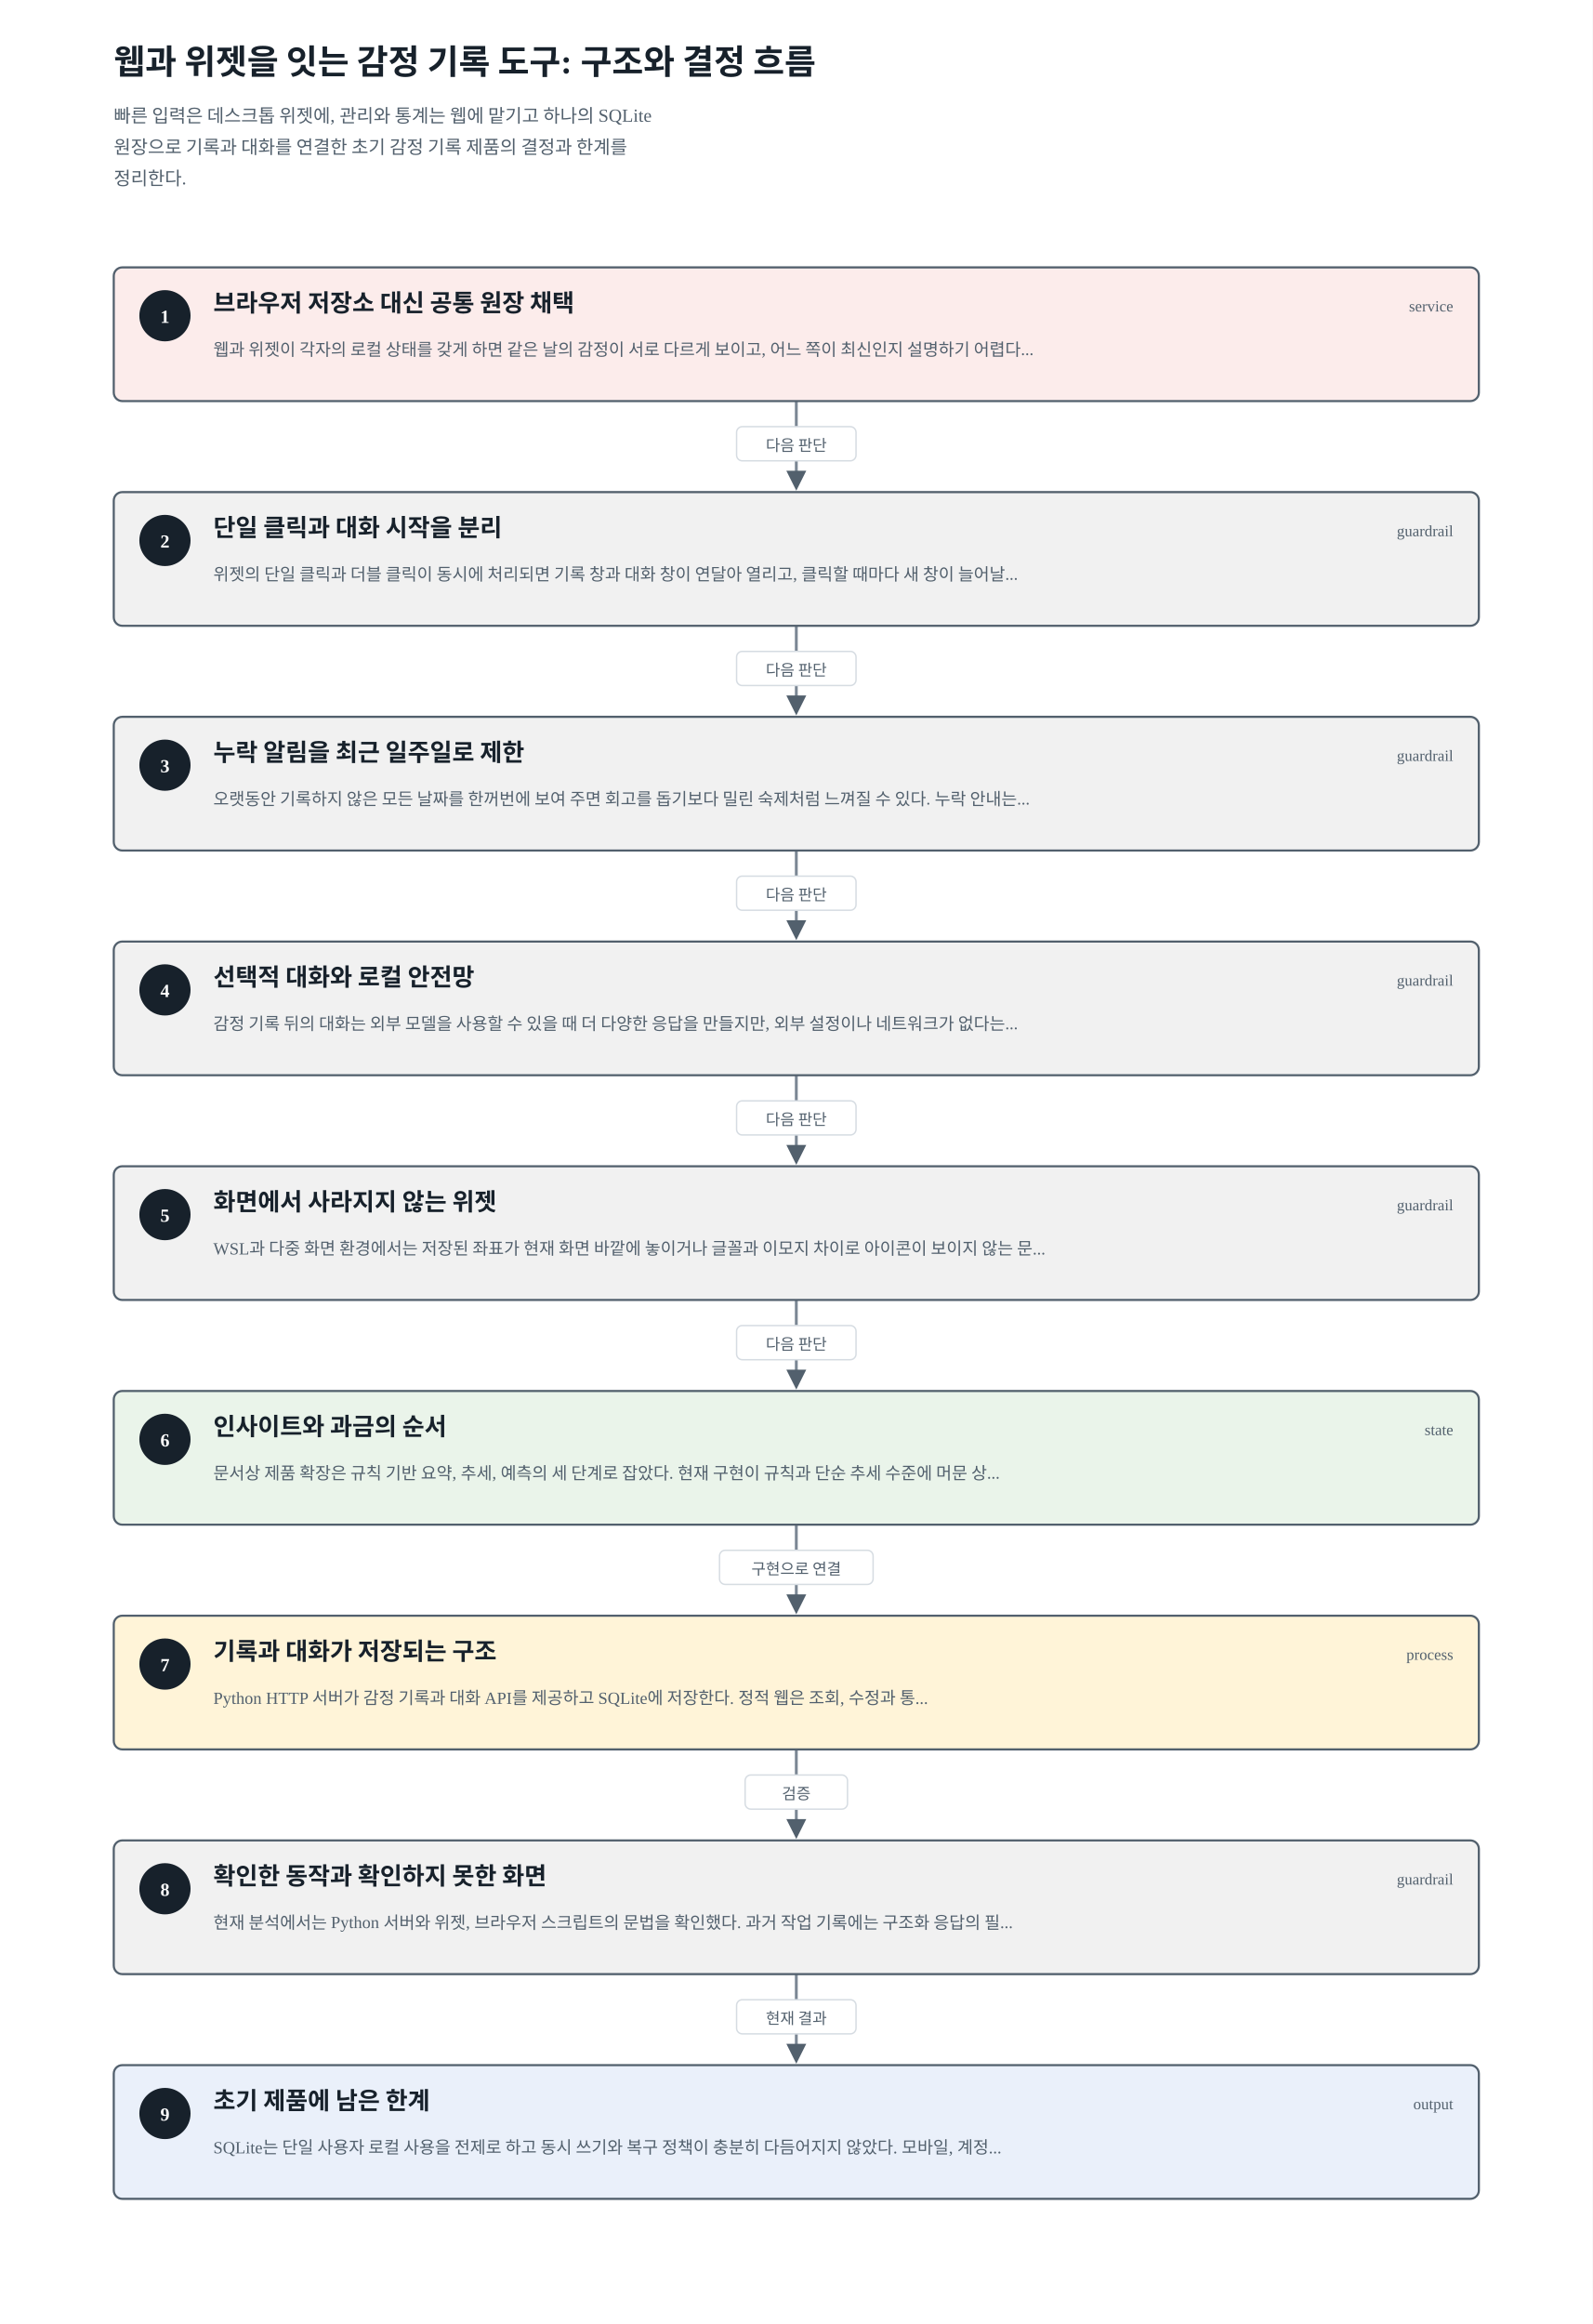
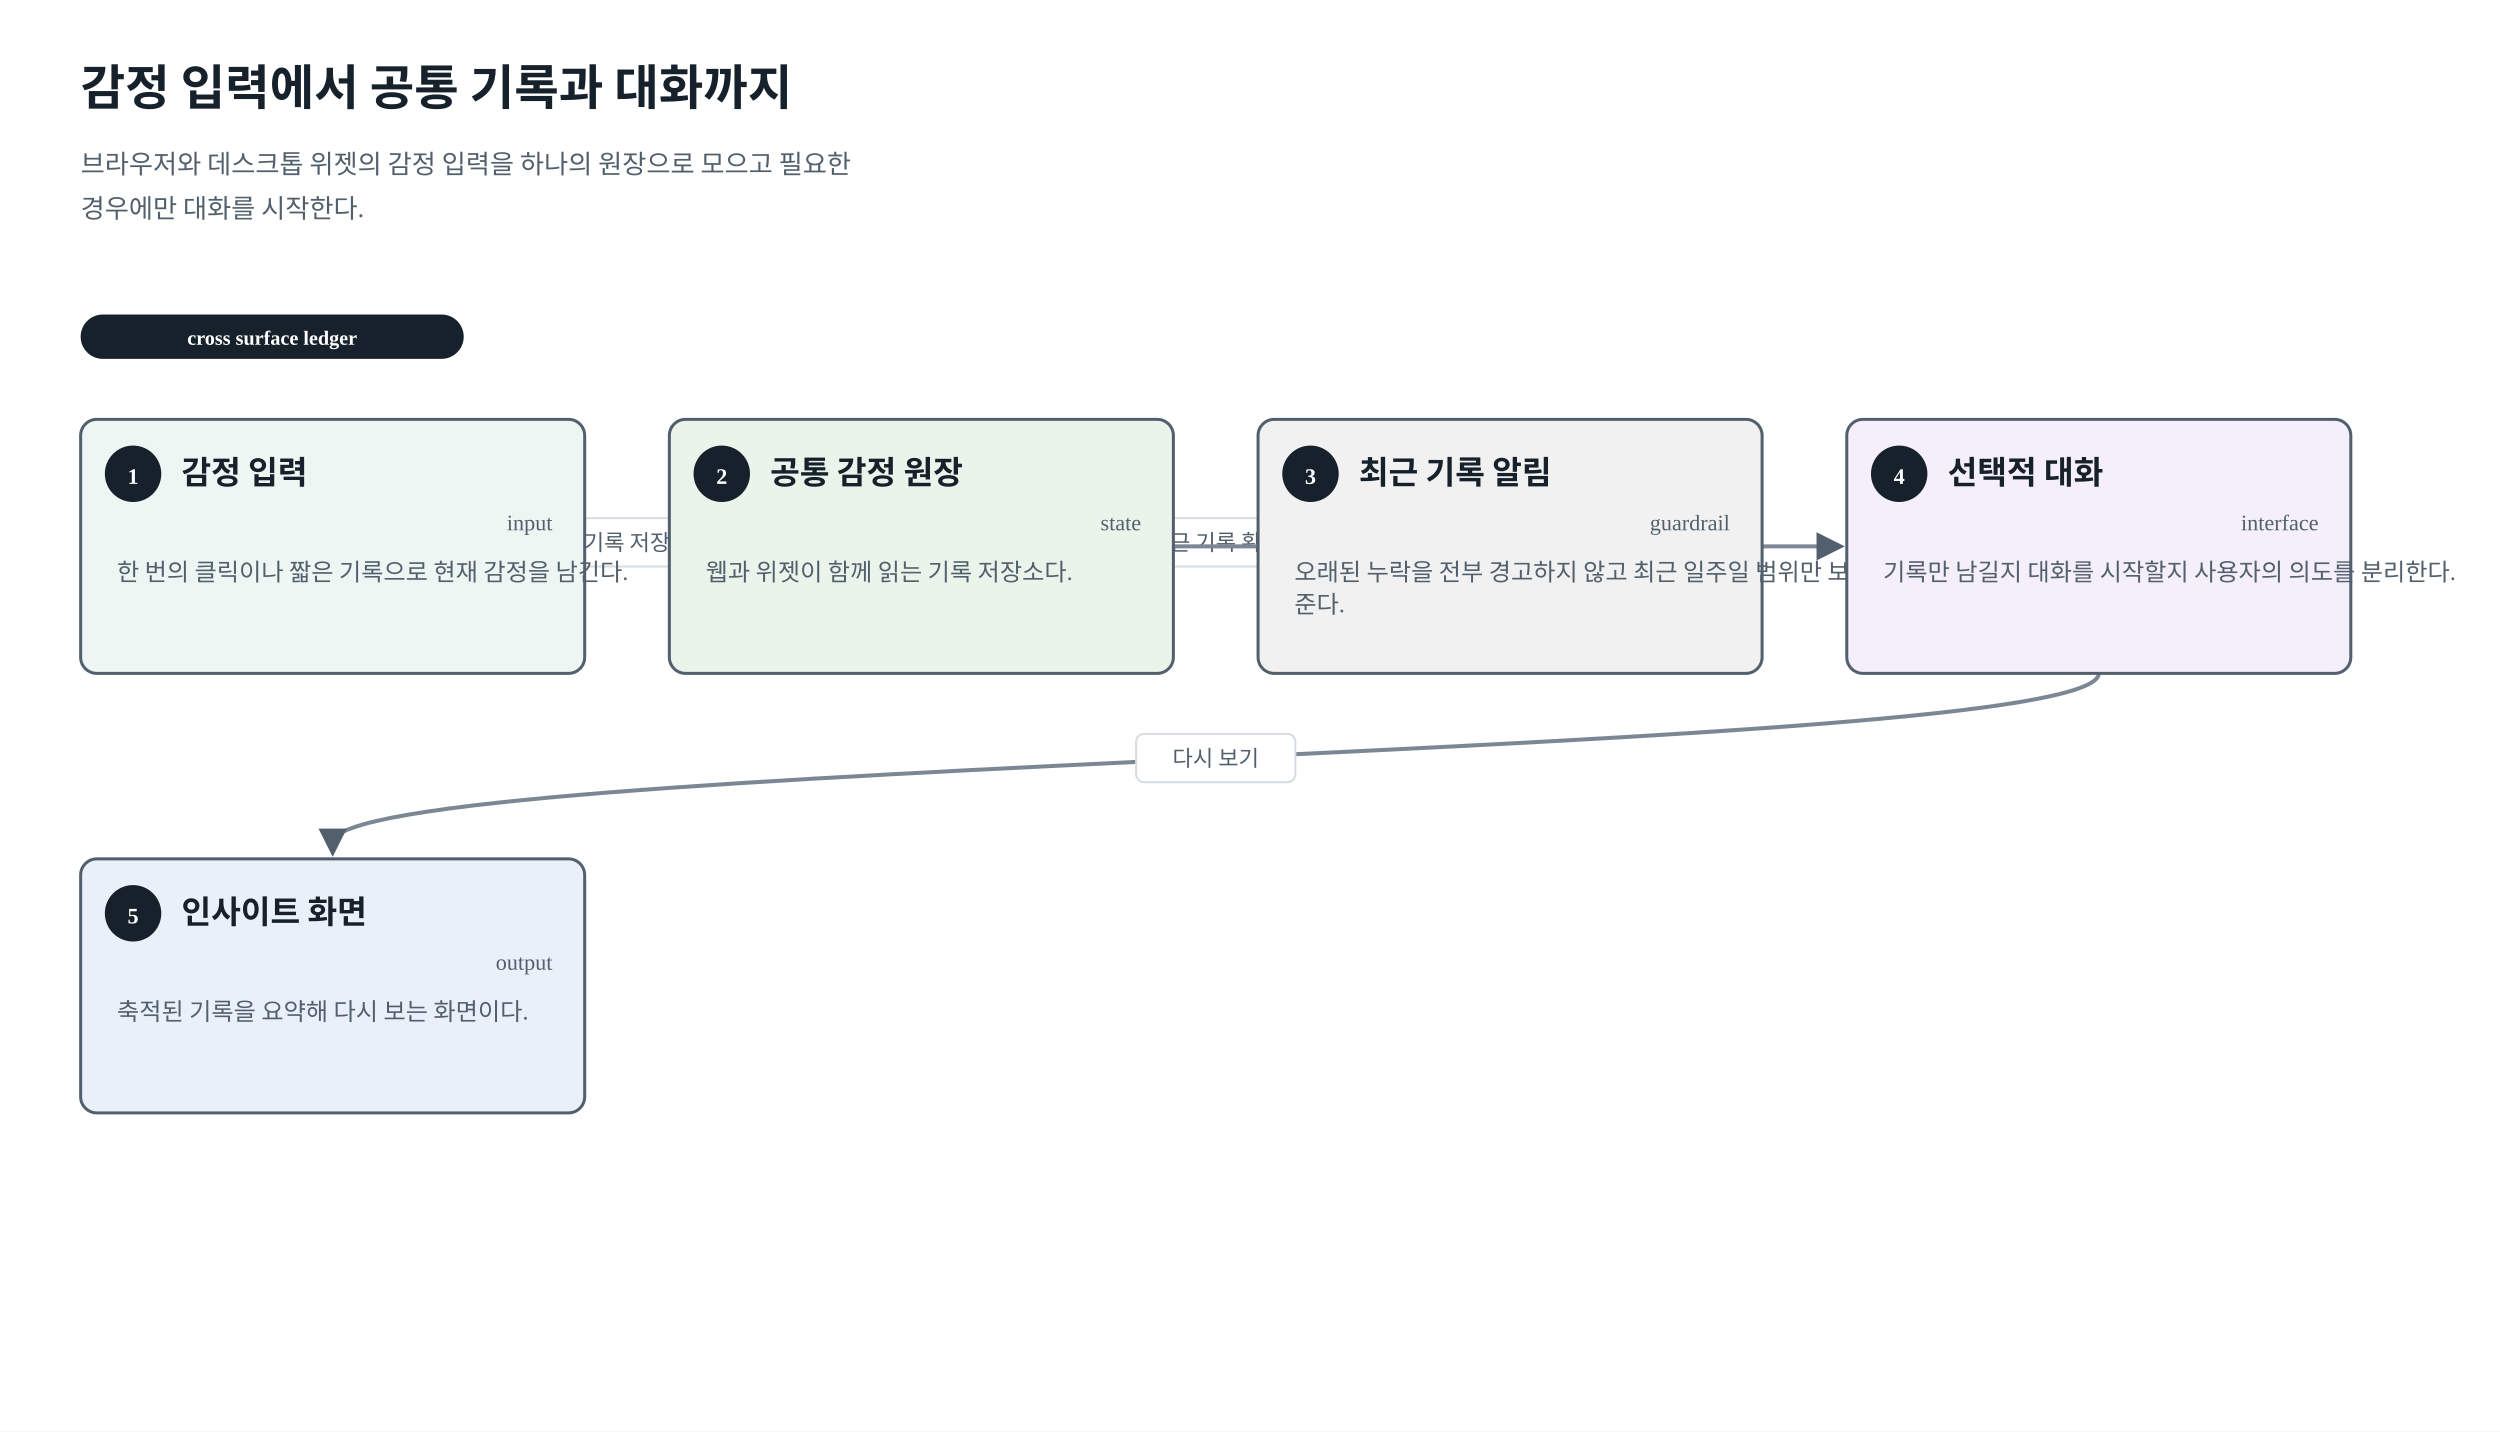
- <svg xmlns="http://www.w3.org/2000/svg" viewBox="0 0 1120 1634" role="img" aria-labelledby="system-map-title system-map-desc">
+ <svg xmlns="http://www.w3.org/2000/svg" viewBox="0 0 1240 710" role="img" aria-labelledby="system-map-title system-map-desc">
  <defs>
    <marker id="system-map-arrow" viewBox="0 0 10 10" refX="5" refY="5" markerWidth="7" markerHeight="7" orient="auto-start-reverse">
      <path d="M 0 0 L 10 5 L 0 10 z" fill="#52606d" />
    </marker>
  </defs>
-   <rect width="1120" height="1634" fill="#ffffff" />
+   <rect width="1240" height="710" fill="#ffffff" />
  <text fill="#17212b" font-size="24" font-weight="700">
-     <tspan x="80" y="52">웹과 위젯을 잇는 감정 기록 도구: 구조와 결정 흐름</tspan>
+     <tspan x="40" y="52">감정 입력에서 공통 기록과 대화까지</tspan>
  </text>
  <text fill="#52606d" font-size="13">
-     <tspan x="80" y="86">빠른 입력은 데스크톱 위젯에, 관리와 통계는 웹에 맡기고 하나의 SQLite</tspan>
-     <tspan x="80" y="108">원장으로 기록과 대화를 연결한 초기 감정 기록 제품의 결정과 한계를</tspan>
-     <tspan x="80" y="130">정리한다.</tspan>
+     <tspan x="40" y="86">브라우저와 데스크톱 위젯의 감정 입력을 하나의 원장으로 모으고 필요한</tspan>
+     <tspan x="40" y="108">경우에만 대화를 시작한다.</tspan>
  </text>
+   <rect x="40" y="156" width="190" height="22" rx="11" fill="#17212b" />
+   <text x="135" y="171" text-anchor="middle" fill="#ffffff" font-size="10" font-weight="700">cross surface ledger</text>
  <g data-flow="flow-01">
-     <path d="M 560 282 L 560 338" fill="none" stroke="#7b8794" stroke-width="2" marker-end="url(#system-map-arrow)" />
-     <rect x="518" y="300" width="84" height="24" rx="4" fill="#ffffff" stroke="#d6dce2" />
-     <text x="560" y="317" text-anchor="middle" fill="#52606d" font-size="11">다음 판단</text>
+     <path d="M 290 271 L 324 271" fill="none" stroke="#7b8794" stroke-width="2" marker-end="url(#system-map-arrow)" />
+     <rect x="271.5" y="257" width="79" height="24" rx="4" fill="#ffffff" stroke="#d6dce2" />
+     <text x="311" y="273" text-anchor="middle" fill="#52606d" font-size="11">기록 저장</text>
  </g>
  <g data-flow="flow-02">
-     <path d="M 560 440 L 560 496" fill="none" stroke="#7b8794" stroke-width="2" marker-end="url(#system-map-arrow)" />
-     <rect x="518" y="458" width="84" height="24" rx="4" fill="#ffffff" stroke="#d6dce2" />
-     <text x="560" y="475" text-anchor="middle" fill="#52606d" font-size="11">다음 판단</text>
+     <path d="M 582 271 L 616 271" fill="none" stroke="#7b8794" stroke-width="2" marker-end="url(#system-map-arrow)" />
+     <rect x="547" y="257" width="112" height="24" rx="4" fill="#ffffff" stroke="#d6dce2" />
+     <text x="603" y="273" text-anchor="middle" fill="#52606d" font-size="11">최근 기록 확인</text>
  </g>
  <g data-flow="flow-03">
-     <path d="M 560 598 L 560 654" fill="none" stroke="#7b8794" stroke-width="2" marker-end="url(#system-map-arrow)" />
-     <rect x="518" y="616" width="84" height="24" rx="4" fill="#ffffff" stroke="#d6dce2" />
-     <text x="560" y="633" text-anchor="middle" fill="#52606d" font-size="11">다음 판단</text>
+     <path d="M 582 271 L 908 271" fill="none" stroke="#7b8794" stroke-width="2" marker-end="url(#system-map-arrow)" />
+     <rect x="693" y="257" width="112" height="24" rx="4" fill="#ffffff" stroke="#d6dce2" />
+     <text x="749" y="273" text-anchor="middle" fill="#52606d" font-size="11">필요할 때 대화</text>
  </g>
  <g data-flow="flow-04">
-     <path d="M 560 756 L 560 812" fill="none" stroke="#7b8794" stroke-width="2" marker-end="url(#system-map-arrow)" />
-     <rect x="518" y="774" width="84" height="24" rx="4" fill="#ffffff" stroke="#d6dce2" />
-     <text x="560" y="791" text-anchor="middle" fill="#52606d" font-size="11">다음 판단</text>
+     <path d="M 1041 334 C 1041 376, 165 376, 165 418" fill="none" stroke="#7b8794" stroke-width="2" marker-end="url(#system-map-arrow)" />
+     <rect x="563.5" y="364" width="79" height="24" rx="4" fill="#ffffff" stroke="#d6dce2" />
+     <text x="603" y="380" text-anchor="middle" fill="#52606d" font-size="11">다시 보기</text>
  </g>
-   <g data-flow="flow-05">
-     <path d="M 560 914 L 560 970" fill="none" stroke="#7b8794" stroke-width="2" marker-end="url(#system-map-arrow)" />
-     <rect x="518" y="932" width="84" height="24" rx="4" fill="#ffffff" stroke="#d6dce2" />
-     <text x="560" y="949" text-anchor="middle" fill="#52606d" font-size="11">다음 판단</text>
-   </g>
-   <g data-flow="flow-06">
-     <path d="M 560 1072 L 560 1128" fill="none" stroke="#7b8794" stroke-width="2" marker-end="url(#system-map-arrow)" />
-     <rect x="506" y="1090" width="108" height="24" rx="4" fill="#ffffff" stroke="#d6dce2" />
-     <text x="560" y="1107" text-anchor="middle" fill="#52606d" font-size="11">구현으로 연결</text>
-   </g>
-   <g data-flow="flow-07">
-     <path d="M 560 1230 L 560 1286" fill="none" stroke="#7b8794" stroke-width="2" marker-end="url(#system-map-arrow)" />
-     <rect x="524" y="1248" width="72" height="24" rx="4" fill="#ffffff" stroke="#d6dce2" />
-     <text x="560" y="1265" text-anchor="middle" fill="#52606d" font-size="11">검증</text>
-   </g>
-   <g data-flow="flow-08">
-     <path d="M 560 1388 L 560 1444" fill="none" stroke="#7b8794" stroke-width="2" marker-end="url(#system-map-arrow)" />
-     <rect x="518" y="1406" width="84" height="24" rx="4" fill="#ffffff" stroke="#d6dce2" />
-     <text x="560" y="1423" text-anchor="middle" fill="#52606d" font-size="11">현재 결과</text>
+   <g data-node="feeling-input">
+     <rect x="40" y="208" width="250" height="126" rx="8" fill="#edf6f3" stroke="#52606d" stroke-width="1.5" />
+     <circle cx="66" cy="235" r="14" fill="#17212b" />
+     <text x="66" y="240" text-anchor="middle" fill="#ffffff" font-size="11" font-weight="700">1</text>
+     <text x="90" y="240" fill="#17212b" font-size="16" font-weight="700">감정 입력</text>
+     <text x="274" y="263" text-anchor="end" fill="#52606d" font-size="11">input</text>
+     <text x="58" y="286" fill="#52606d" font-size="12">
+       <tspan x="58" y="288">한 번의 클릭이나 짧은 기록으로 현재 감정을 남긴다.</tspan>
+     </text>
  </g>
  <g data-node="shared-ledger">
-     <rect x="80" y="188" width="960" height="94" rx="6" fill="#fceceb" stroke="#52606d" stroke-width="1.5" />
-     <circle cx="116" cy="222" r="18" fill="#17212b" />
-     <text x="116" y="227" text-anchor="middle" fill="#ffffff" font-size="13" font-weight="700">1</text>
-     <text x="150" y="219" fill="#17212b" font-size="17" font-weight="700">브라우저 저장소 대신 공통 원장 채택</text>
-     <text x="1022" y="219" text-anchor="end" fill="#52606d" font-size="11">service</text>
-     <text x="150" y="250" fill="#52606d" font-size="12">웹과 위젯이 각자의 로컬 상태를 갖게 하면 같은 날의 감정이 서로 다르게 보이고, 어느 쪽이 최신인지 설명하기 어렵다...</text>
-   </g>
-   <g data-node="click-intent">
-     <rect x="80" y="346" width="960" height="94" rx="6" fill="#f1f1f1" stroke="#52606d" stroke-width="1.5" />
-     <circle cx="116" cy="380" r="18" fill="#17212b" />
-     <text x="116" y="385" text-anchor="middle" fill="#ffffff" font-size="13" font-weight="700">2</text>
-     <text x="150" y="377" fill="#17212b" font-size="17" font-weight="700">단일 클릭과 대화 시작을 분리</text>
-     <text x="1022" y="377" text-anchor="end" fill="#52606d" font-size="11">guardrail</text>
-     <text x="150" y="408" fill="#52606d" font-size="12">위젯의 단일 클릭과 더블 클릭이 동시에 처리되면 기록 창과 대화 창이 연달아 열리고, 클릭할 때마다 새 창이 늘어날...</text>
+     <rect x="332" y="208" width="250" height="126" rx="8" fill="#eaf4ea" stroke="#52606d" stroke-width="1.5" />
+     <circle cx="358" cy="235" r="14" fill="#17212b" />
+     <text x="358" y="240" text-anchor="middle" fill="#ffffff" font-size="11" font-weight="700">2</text>
+     <text x="382" y="240" fill="#17212b" font-size="16" font-weight="700">공통 감정 원장</text>
+     <text x="566" y="263" text-anchor="end" fill="#52606d" font-size="11">state</text>
+     <text x="350" y="286" fill="#52606d" font-size="12">
+       <tspan x="350" y="288">웹과 위젯이 함께 읽는 기록 저장소다.</tspan>
+     </text>
  </g>
  <g data-node="reminder-window">
-     <rect x="80" y="504" width="960" height="94" rx="6" fill="#f1f1f1" stroke="#52606d" stroke-width="1.5" />
-     <circle cx="116" cy="538" r="18" fill="#17212b" />
-     <text x="116" y="543" text-anchor="middle" fill="#ffffff" font-size="13" font-weight="700">3</text>
-     <text x="150" y="535" fill="#17212b" font-size="17" font-weight="700">누락 알림을 최근 일주일로 제한</text>
-     <text x="1022" y="535" text-anchor="end" fill="#52606d" font-size="11">guardrail</text>
-     <text x="150" y="566" fill="#52606d" font-size="12">오랫동안 기록하지 않은 모든 날짜를 한꺼번에 보여 주면 회고를 돕기보다 밀린 숙제처럼 느껴질 수 있다. 누락 안내는...</text>
+     <rect x="624" y="208" width="250" height="126" rx="8" fill="#f1f1f1" stroke="#52606d" stroke-width="1.5" />
+     <circle cx="650" cy="235" r="14" fill="#17212b" />
+     <text x="650" y="240" text-anchor="middle" fill="#ffffff" font-size="11" font-weight="700">3</text>
+     <text x="674" y="240" fill="#17212b" font-size="16" font-weight="700">최근 기록 알림</text>
+     <text x="858" y="263" text-anchor="end" fill="#52606d" font-size="11">guardrail</text>
+     <text x="642" y="286" fill="#52606d" font-size="12">
+       <tspan x="642" y="288">오래된 누락을 전부 경고하지 않고 최근 일주일 범위만 보여</tspan>
+       <tspan x="642" y="304">준다.</tspan>
+     </text>
  </g>
-   <g data-node="conversation-fallback">
-     <rect x="80" y="662" width="960" height="94" rx="6" fill="#f1f1f1" stroke="#52606d" stroke-width="1.5" />
-     <circle cx="116" cy="696" r="18" fill="#17212b" />
-     <text x="116" y="701" text-anchor="middle" fill="#ffffff" font-size="13" font-weight="700">4</text>
-     <text x="150" y="693" fill="#17212b" font-size="17" font-weight="700">선택적 대화와 로컬 안전망</text>
-     <text x="1022" y="693" text-anchor="end" fill="#52606d" font-size="11">guardrail</text>
-     <text x="150" y="724" fill="#52606d" font-size="12">감정 기록 뒤의 대화는 외부 모델을 사용할 수 있을 때 더 다양한 응답을 만들지만, 외부 설정이나 네트워크가 없다는...</text>
+   <g data-node="conversation-entry">
+     <rect x="916" y="208" width="250" height="126" rx="8" fill="#f4effa" stroke="#52606d" stroke-width="1.5" />
+     <circle cx="942" cy="235" r="14" fill="#17212b" />
+     <text x="942" y="240" text-anchor="middle" fill="#ffffff" font-size="11" font-weight="700">4</text>
+     <text x="966" y="240" fill="#17212b" font-size="16" font-weight="700">선택적 대화</text>
+     <text x="1150" y="263" text-anchor="end" fill="#52606d" font-size="11">interface</text>
+     <text x="934" y="286" fill="#52606d" font-size="12">
+       <tspan x="934" y="288">기록만 남길지 대화를 시작할지 사용자의 의도를 분리한다.</tspan>
+     </text>
  </g>
-   <g data-node="widget-visibility">
-     <rect x="80" y="820" width="960" height="94" rx="6" fill="#f1f1f1" stroke="#52606d" stroke-width="1.5" />
-     <circle cx="116" cy="854" r="18" fill="#17212b" />
-     <text x="116" y="859" text-anchor="middle" fill="#ffffff" font-size="13" font-weight="700">5</text>
-     <text x="150" y="851" fill="#17212b" font-size="17" font-weight="700">화면에서 사라지지 않는 위젯</text>
-     <text x="1022" y="851" text-anchor="end" fill="#52606d" font-size="11">guardrail</text>
-     <text x="150" y="882" fill="#52606d" font-size="12">WSL과 다중 화면 환경에서는 저장된 좌표가 현재 화면 바깥에 놓이거나 글꼴과 이모지 차이로 아이콘이 보이지 않는 문...</text>
-   </g>
-   <g data-node="product-expansion">
-     <rect x="80" y="978" width="960" height="94" rx="6" fill="#eaf4ea" stroke="#52606d" stroke-width="1.5" />
-     <circle cx="116" cy="1012" r="18" fill="#17212b" />
-     <text x="116" y="1017" text-anchor="middle" fill="#ffffff" font-size="13" font-weight="700">6</text>
-     <text x="150" y="1009" fill="#17212b" font-size="17" font-weight="700">인사이트와 과금의 순서</text>
-     <text x="1022" y="1009" text-anchor="end" fill="#52606d" font-size="11">state</text>
-     <text x="150" y="1040" fill="#52606d" font-size="12">문서상 제품 확장은 규칙 기반 요약, 추세, 예측의 세 단계로 잡았다. 현재 구현이 규칙과 단순 추세 수준에 머문 상...</text>
-   </g>
-   <g data-node="implementation-flow">
-     <rect x="80" y="1136" width="960" height="94" rx="6" fill="#fff4d8" stroke="#52606d" stroke-width="1.5" />
-     <circle cx="116" cy="1170" r="18" fill="#17212b" />
-     <text x="116" y="1175" text-anchor="middle" fill="#ffffff" font-size="13" font-weight="700">7</text>
-     <text x="150" y="1167" fill="#17212b" font-size="17" font-weight="700">기록과 대화가 저장되는 구조</text>
-     <text x="1022" y="1167" text-anchor="end" fill="#52606d" font-size="11">process</text>
-     <text x="150" y="1198" fill="#52606d" font-size="12">Python HTTP 서버가 감정 기록과 대화 API를 제공하고 SQLite에 저장한다. 정적 웹은 조회, 수정과 통...</text>
-   </g>
-   <g data-node="validation">
-     <rect x="80" y="1294" width="960" height="94" rx="6" fill="#f1f1f1" stroke="#52606d" stroke-width="1.5" />
-     <circle cx="116" cy="1328" r="18" fill="#17212b" />
-     <text x="116" y="1333" text-anchor="middle" fill="#ffffff" font-size="13" font-weight="700">8</text>
-     <text x="150" y="1325" fill="#17212b" font-size="17" font-weight="700">확인한 동작과 확인하지 못한 화면</text>
-     <text x="1022" y="1325" text-anchor="end" fill="#52606d" font-size="11">guardrail</text>
-     <text x="150" y="1356" fill="#52606d" font-size="12">현재 분석에서는 Python 서버와 위젯, 브라우저 스크립트의 문법을 확인했다. 과거 작업 기록에는 구조화 응답의 필...</text>
-   </g>
-   <g data-node="limitations">
-     <rect x="80" y="1452" width="960" height="94" rx="6" fill="#eaf0fa" stroke="#52606d" stroke-width="1.5" />
-     <circle cx="116" cy="1486" r="18" fill="#17212b" />
-     <text x="116" y="1491" text-anchor="middle" fill="#ffffff" font-size="13" font-weight="700">9</text>
-     <text x="150" y="1483" fill="#17212b" font-size="17" font-weight="700">초기 제품에 남은 한계</text>
-     <text x="1022" y="1483" text-anchor="end" fill="#52606d" font-size="11">output</text>
-     <text x="150" y="1514" fill="#52606d" font-size="12">SQLite는 단일 사용자 로컬 사용을 전제로 하고 동시 쓰기와 복구 정책이 충분히 다듬어지지 않았다. 모바일, 계정...</text>
+   <g data-node="insight-view">
+     <rect x="40" y="426" width="250" height="126" rx="8" fill="#eaf0fa" stroke="#52606d" stroke-width="1.5" />
+     <circle cx="66" cy="453" r="14" fill="#17212b" />
+     <text x="66" y="458" text-anchor="middle" fill="#ffffff" font-size="11" font-weight="700">5</text>
+     <text x="90" y="458" fill="#17212b" font-size="16" font-weight="700">인사이트 화면</text>
+     <text x="274" y="481" text-anchor="end" fill="#52606d" font-size="11">output</text>
+     <text x="58" y="504" fill="#52606d" font-size="12">
+       <tspan x="58" y="506">축적된 기록을 요약해 다시 보는 화면이다.</tspan>
+     </text>
  </g>
</svg>
